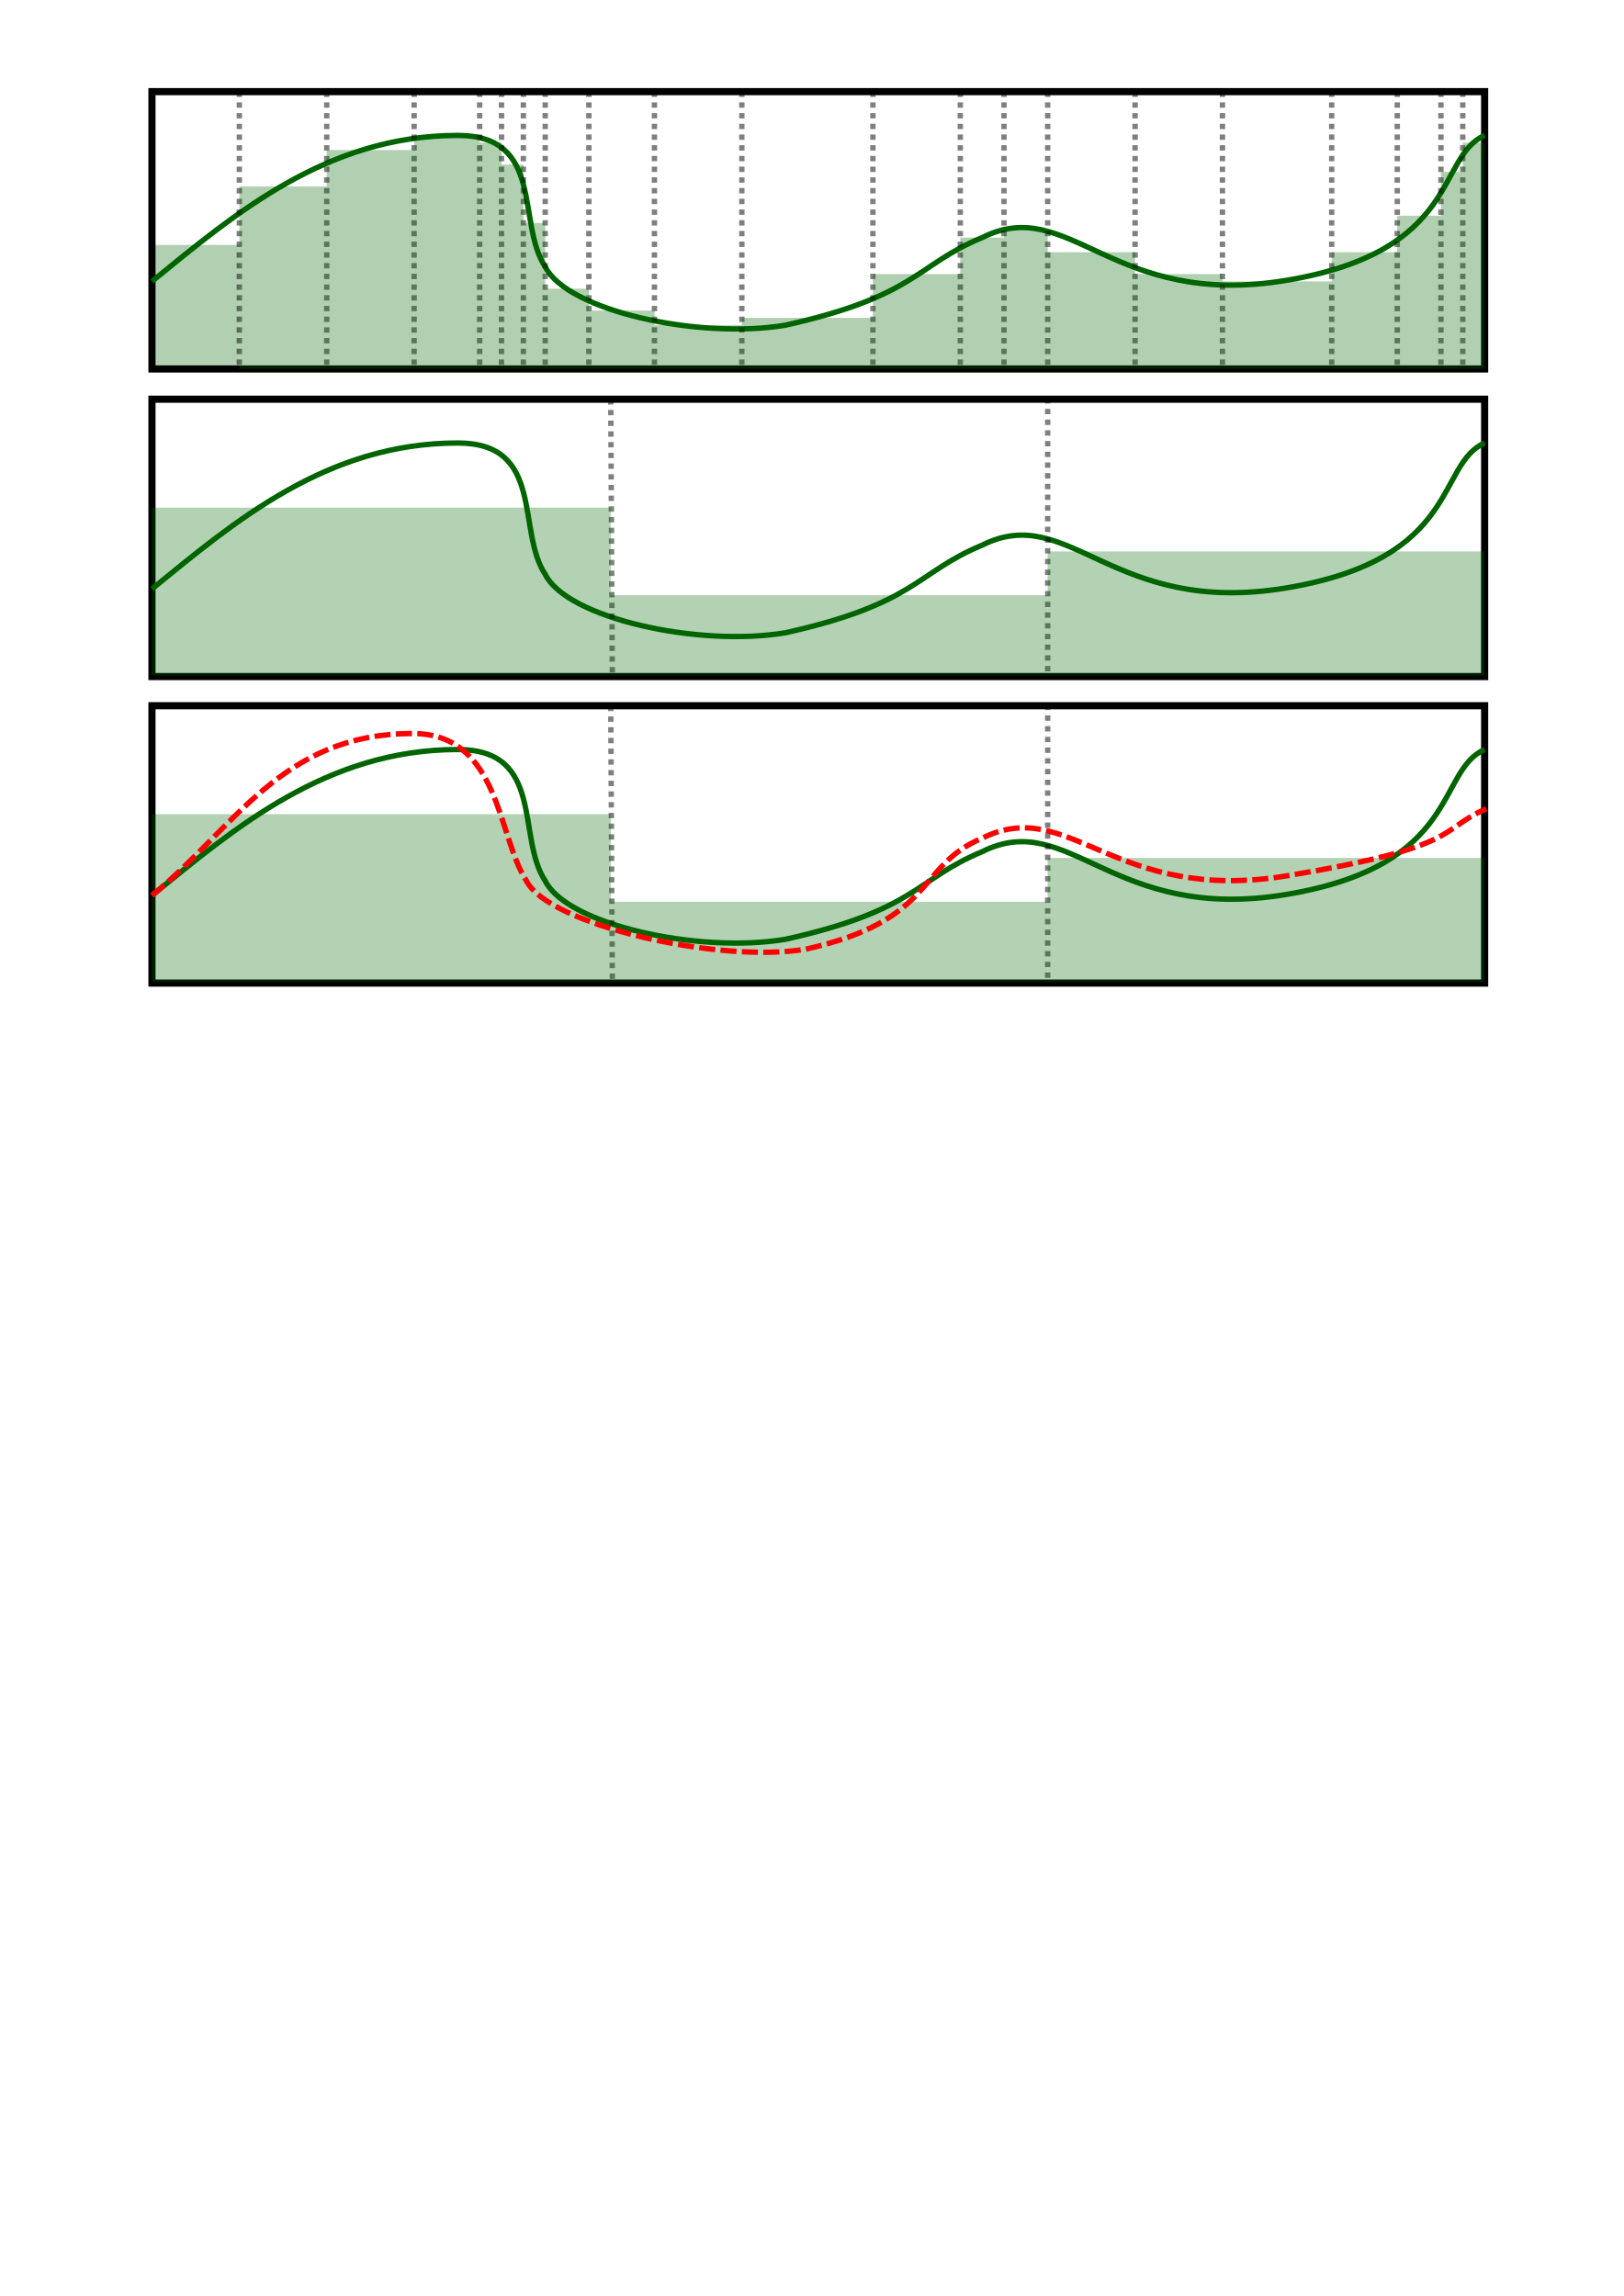
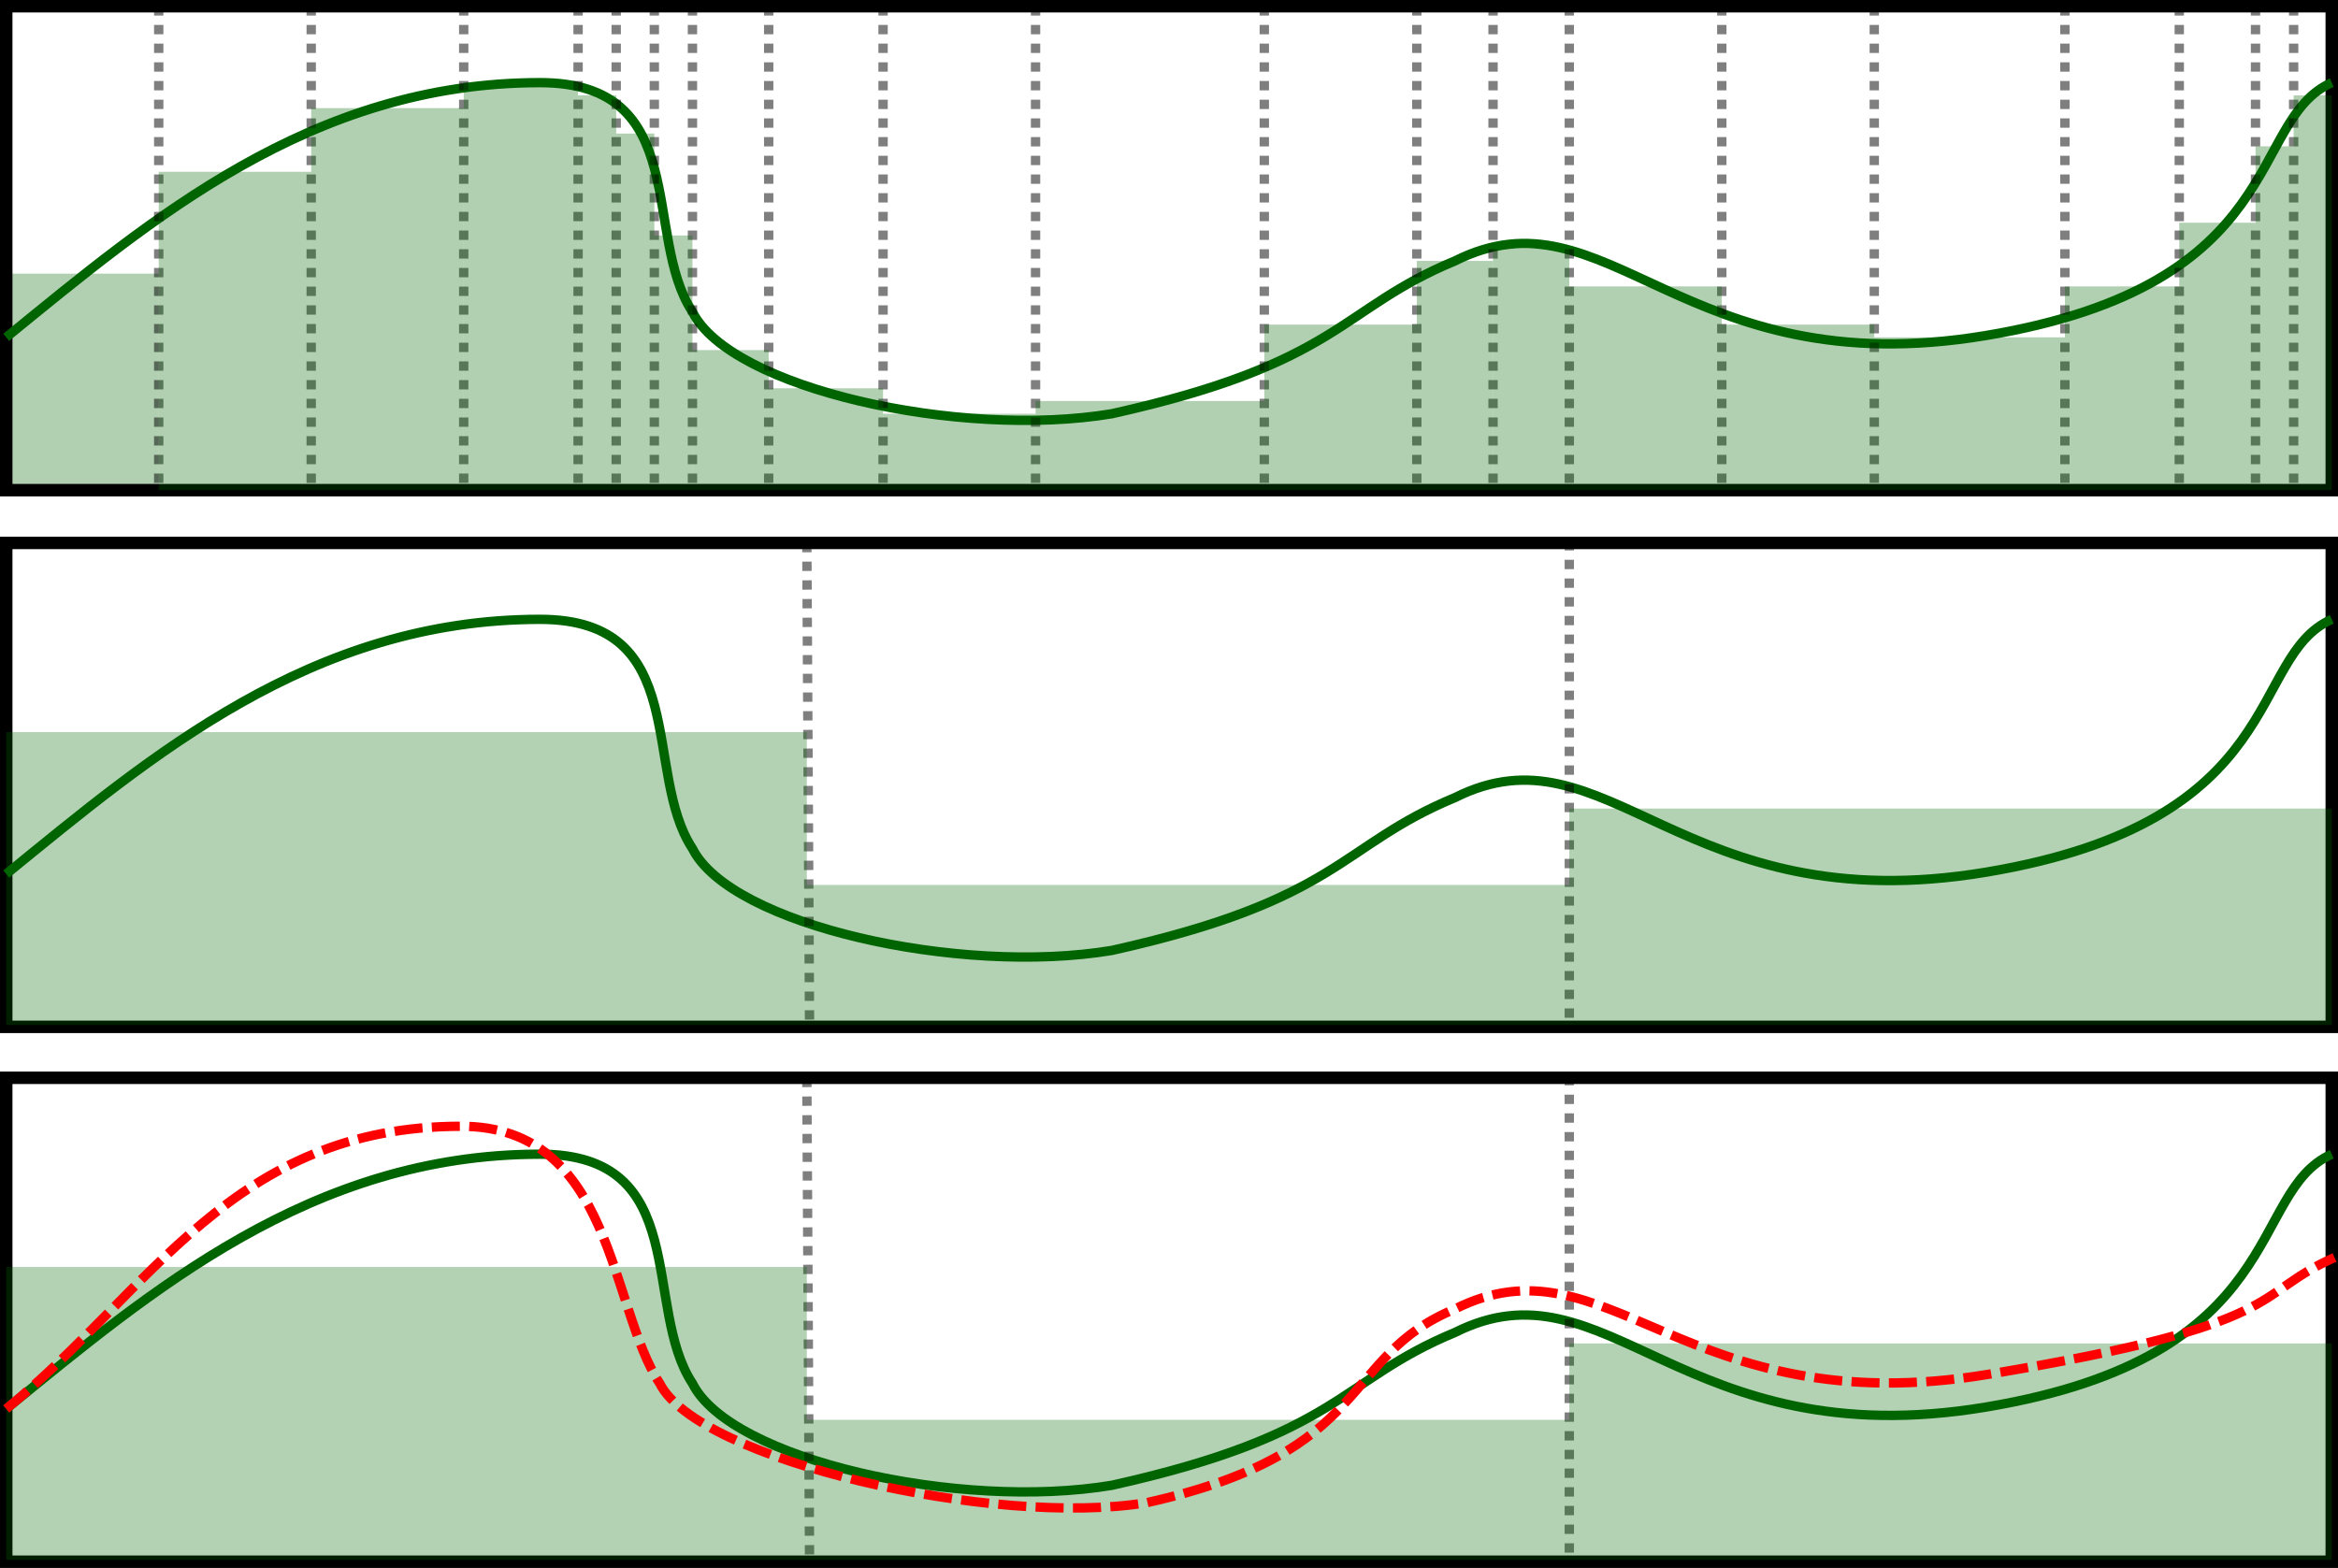
- <svg xmlns="http://www.w3.org/2000/svg" width="210mm" height="297mm" viewBox="0 0 744.094 1052.362" id="svg2" version="1.1">
+ <svg xmlns="http://www.w3.org/2000/svg" width="173.284mm" height="116.235mm" viewBox="0 0 614 411.857" id="svg2" version="1.1">
  <defs id="defs4" />
-   <g id="layer1">
+   <g id="layer1" transform="translate(-68,-40.36221)">
    <rect style="opacity:0.307;fill:#006400;fill-opacity:1;stroke:none;stroke-width:3;stroke-linejoin:miter;stroke-miterlimit:4;stroke-dasharray:3, 3;stroke-dashoffset:0;stroke-opacity:1" id="rect4272" width="40.048" height="56.867" x="69.637" y="112.247" />
    <rect style="opacity:1;fill:none;fill-opacity:1;stroke:#000000;stroke-width:3.274;stroke-miterlimit:4;stroke-dasharray:none;stroke-dashoffset:0;stroke-opacity:1" id="rect3338" width="610.726" height="127.115" x="69.637" y="41.999" />
    <path style="fill:none;fill-rule:evenodd;stroke:#006400;stroke-width:2.455;stroke-linecap:butt;stroke-linejoin:miter;stroke-miterlimit:4;stroke-dasharray:none;stroke-opacity:1" d="M 69.637,128.972 C 107.564,98.081 149.732,62.07 209.804,62.07 c 40.048,0 26.79,40.142 40.048,60.212 10.012,20.071 70.083,33.451 110.131,26.761 60.071,-13.381 59.689,-27.528 90.107,-40.142 40.048,-20.071 59.356,32.973 139.452,19.593 80.095,-13.38 68.552,-56.577 90.822,-66.425" id="path4142" />
    <path style="opacity:0.5;fill:none;fill-rule:evenodd;stroke:#000000;stroke-width:2.455;stroke-linecap:butt;stroke-linejoin:miter;stroke-miterlimit:4;stroke-dasharray:2.455, 2.455;stroke-dashoffset:0;stroke-opacity:1" d="m 109.684,41.999 0,127.115" id="path4144" />
    <path style="opacity:0.5;fill:none;fill-rule:evenodd;stroke:#000000;stroke-width:2.455;stroke-linecap:butt;stroke-linejoin:miter;stroke-miterlimit:4;stroke-dasharray:2.455, 2.455;stroke-dashoffset:0;stroke-opacity:1" d="m 149.732,41.999 0,127.115" id="path4146" />
    <path style="opacity:0.5;fill:none;fill-rule:evenodd;stroke:#000000;stroke-width:2.455;stroke-linecap:butt;stroke-linejoin:miter;stroke-miterlimit:4;stroke-dasharray:2.455, 2.455;stroke-dashoffset:0;stroke-opacity:1" d="m 189.78,41.999 0,127.115" id="path4148" />
    <path style="opacity:0.5;fill:none;fill-rule:evenodd;stroke:#000000;stroke-width:2.455;stroke-linecap:butt;stroke-linejoin:miter;stroke-miterlimit:4;stroke-dasharray:2.455, 2.455;stroke-dashoffset:0;stroke-opacity:1" d="m 219.815,41.999 0,127.115" id="path4150" />
    <path style="opacity:0.5;fill:none;fill-rule:evenodd;stroke:#000000;stroke-width:2.455;stroke-linecap:butt;stroke-linejoin:miter;stroke-miterlimit:4;stroke-dasharray:2.455, 2.455;stroke-dashoffset:0;stroke-opacity:1" d="m 229.827,41.999 0,127.115" id="path4152" />
    <path style="opacity:0.5;fill:none;fill-rule:evenodd;stroke:#000000;stroke-width:2.455;stroke-linecap:butt;stroke-linejoin:miter;stroke-miterlimit:4;stroke-dasharray:2.455, 2.455;stroke-dashoffset:0;stroke-opacity:1" d="m 239.839,41.999 0,127.115" id="path4154" />
    <path style="opacity:0.5;fill:none;fill-rule:evenodd;stroke:#000000;stroke-width:2.455;stroke-linecap:butt;stroke-linejoin:miter;stroke-miterlimit:4;stroke-dasharray:2.455, 2.455;stroke-dashoffset:0;stroke-opacity:1" d="m 249.851,41.999 0,127.115" id="path4156" />
    <path style="opacity:0.5;fill:none;fill-rule:evenodd;stroke:#000000;stroke-width:2.455;stroke-linecap:butt;stroke-linejoin:miter;stroke-miterlimit:4;stroke-dasharray:2.455, 2.455;stroke-dashoffset:0;stroke-opacity:1" d="m 269.875,41.999 0,127.115" id="path4158" />
    <path style="opacity:0.5;fill:none;fill-rule:evenodd;stroke:#000000;stroke-width:2.455;stroke-linecap:butt;stroke-linejoin:miter;stroke-miterlimit:4;stroke-dasharray:2.455, 2.455;stroke-dashoffset:0;stroke-opacity:1" d="m 299.911,41.999 0,127.115" id="path4160" />
    <path style="opacity:0.5;fill:none;fill-rule:evenodd;stroke:#000000;stroke-width:2.455;stroke-linecap:butt;stroke-linejoin:miter;stroke-miterlimit:4;stroke-dasharray:2.455, 2.455;stroke-dashoffset:0;stroke-opacity:1" d="m 339.958,41.999 0,127.115" id="path4162" />
    <path style="opacity:0.5;fill:none;fill-rule:evenodd;stroke:#000000;stroke-width:2.455;stroke-linecap:butt;stroke-linejoin:miter;stroke-miterlimit:4;stroke-dasharray:2.455, 2.455;stroke-dashoffset:0;stroke-opacity:1" d="m 400.03,41.999 0,127.115" id="path4164" />
    <path style="opacity:0.5;fill:none;fill-rule:evenodd;stroke:#000000;stroke-width:2.455;stroke-linecap:butt;stroke-linejoin:miter;stroke-miterlimit:4;stroke-dasharray:2.455, 2.455;stroke-dashoffset:0;stroke-opacity:1" d="m 440.077,41.999 0,127.115" id="path4166" />
    <path style="opacity:0.5;fill:none;fill-rule:evenodd;stroke:#000000;stroke-width:2.455;stroke-linecap:butt;stroke-linejoin:miter;stroke-miterlimit:4;stroke-dasharray:2.455, 2.455;stroke-dashoffset:0;stroke-opacity:1" d="m 460.101,41.999 0,127.115" id="path4168" />
    <path style="opacity:0.5;fill:none;fill-rule:evenodd;stroke:#000000;stroke-width:2.455;stroke-linecap:butt;stroke-linejoin:miter;stroke-miterlimit:4;stroke-dasharray:2.455, 2.455;stroke-dashoffset:0;stroke-opacity:1" d="m 480.125,41.999 0,127.115" id="path4170" />
    <path style="opacity:0.5;fill:none;fill-rule:evenodd;stroke:#000000;stroke-width:2.455;stroke-linecap:butt;stroke-linejoin:miter;stroke-miterlimit:4;stroke-dasharray:2.455, 2.455;stroke-dashoffset:0;stroke-opacity:1" d="m 520.173,41.999 0,127.115" id="path4172" />
    <path style="opacity:0.5;fill:none;fill-rule:evenodd;stroke:#000000;stroke-width:2.455;stroke-linecap:butt;stroke-linejoin:miter;stroke-miterlimit:4;stroke-dasharray:2.455, 2.455;stroke-dashoffset:0;stroke-opacity:1" d="m 560.22,41.999 0,127.115" id="path4174" />
    <path style="opacity:0.5;fill:none;fill-rule:evenodd;stroke:#000000;stroke-width:2.455;stroke-linecap:butt;stroke-linejoin:miter;stroke-miterlimit:4;stroke-dasharray:2.455, 2.455;stroke-dashoffset:0;stroke-opacity:1" d="m 610.28,41.999 0,127.115" id="path4176" />
    <path style="opacity:0.5;fill:none;fill-rule:evenodd;stroke:#000000;stroke-width:2.455;stroke-linecap:butt;stroke-linejoin:miter;stroke-miterlimit:4;stroke-dasharray:2.455, 2.455;stroke-dashoffset:0;stroke-opacity:1" d="m 640.316,41.999 0,127.115" id="path4178" />
    <path style="opacity:0.5;fill:none;fill-rule:evenodd;stroke:#000000;stroke-width:2.455;stroke-linecap:butt;stroke-linejoin:miter;stroke-miterlimit:4;stroke-dasharray:2.455, 2.455;stroke-dashoffset:0;stroke-opacity:1" d="m 660.339,41.999 0,127.115" id="path4180" />
    <path style="opacity:0.5;fill:none;fill-rule:evenodd;stroke:#000000;stroke-width:2.455;stroke-linecap:butt;stroke-linejoin:miter;stroke-miterlimit:4;stroke-dasharray:2.455, 2.455;stroke-dashoffset:0;stroke-opacity:1" d="m 670.351,41.999 0,127.115" id="path4182" />
    <rect y="182.972" x="69.637" height="127.115" width="610.726" id="rect4226" style="opacity:1;fill:none;fill-opacity:1;stroke:#000000;stroke-width:3.274;stroke-miterlimit:4;stroke-dasharray:none;stroke-dashoffset:0;stroke-opacity:1" />
    <path id="path4228" d="m 69.637,269.946 c 37.927,-30.891 80.095,-66.903 140.167,-66.903 40.048,0 26.79,40.142 40.048,60.212 10.012,20.071 70.083,33.451 110.131,26.761 60.071,-13.381 59.689,-27.528 90.107,-40.142 40.048,-20.071 59.356,32.973 139.452,19.593 80.095,-13.381 68.552,-56.577 90.822,-66.425" style="fill:none;fill-rule:evenodd;stroke:#006400;stroke-width:2.455;stroke-linecap:butt;stroke-linejoin:miter;stroke-miterlimit:4;stroke-dasharray:none;stroke-opacity:1" />
    <rect style="opacity:0.307;fill:#006400;fill-opacity:1;stroke:none;stroke-width:3;stroke-linejoin:miter;stroke-miterlimit:4;stroke-dasharray:3, 3;stroke-dashoffset:0;stroke-opacity:1" id="rect4274" width="40.048" height="83.628" x="109.684" y="85.486" />
    <rect style="opacity:0.307;fill:#006400;fill-opacity:1;stroke:none;stroke-width:3;stroke-linejoin:miter;stroke-miterlimit:4;stroke-dasharray:3, 3;stroke-dashoffset:0;stroke-opacity:1" id="rect4276" width="40.048" height="100.354" x="149.732" y="68.76" />
    <rect style="opacity:0.307;fill:#006400;fill-opacity:1;stroke:none;stroke-width:3;stroke-linejoin:miter;stroke-miterlimit:4;stroke-dasharray:3, 3;stroke-dashoffset:0;stroke-opacity:1" id="rect4278" width="30.036" height="107.044" x="189.78" y="62.07" />
    <rect style="opacity:0.307;fill:#006400;fill-opacity:1;stroke:none;stroke-width:3;stroke-linejoin:miter;stroke-miterlimit:4;stroke-dasharray:3, 3;stroke-dashoffset:0;stroke-opacity:1" id="rect4280" width="10.012" height="103.699" x="219.815" y="65.415" />
    <rect style="opacity:0.307;fill:#006400;fill-opacity:1;stroke:none;stroke-width:3;stroke-linejoin:miter;stroke-miterlimit:4;stroke-dasharray:3, 3;stroke-dashoffset:0;stroke-opacity:1" id="rect4282" width="10.012" height="93.664" x="229.827" y="75.45" />
    <rect style="opacity:0.307;fill:#006400;fill-opacity:1;stroke:none;stroke-width:3;stroke-linejoin:miter;stroke-miterlimit:4;stroke-dasharray:3, 3;stroke-dashoffset:0;stroke-opacity:1" id="rect4284" width="10.012" height="66.903" x="239.839" y="102.211" />
    <rect style="opacity:0.307;fill:#006400;fill-opacity:1;stroke:none;stroke-width:3;stroke-linejoin:miter;stroke-miterlimit:4;stroke-dasharray:3, 3;stroke-dashoffset:0;stroke-opacity:1" id="rect4286" width="20.024" height="36.796" x="249.851" y="132.317" />
    <rect style="opacity:0.307;fill:#006400;fill-opacity:1;stroke:none;stroke-width:3;stroke-linejoin:miter;stroke-miterlimit:4;stroke-dasharray:3, 3;stroke-dashoffset:0;stroke-opacity:1" id="rect4288" width="30.036" height="26.761" x="269.875" y="142.353" />
    <rect style="opacity:0.307;fill:#006400;fill-opacity:1;stroke:none;stroke-width:3;stroke-linejoin:miter;stroke-miterlimit:4;stroke-dasharray:3, 3;stroke-dashoffset:0;stroke-opacity:1" id="rect4290" width="40.048" height="20.071" x="299.911" y="149.043" />
    <rect style="opacity:0.307;fill:#006400;fill-opacity:1;stroke:none;stroke-width:3;stroke-linejoin:miter;stroke-miterlimit:4;stroke-dasharray:3, 3;stroke-dashoffset:0;stroke-opacity:1" id="rect4292" width="60.071" height="23.416" x="339.958" y="145.698" />
    <rect style="opacity:0.307;fill:#006400;fill-opacity:1;stroke:none;stroke-width:3;stroke-linejoin:miter;stroke-miterlimit:4;stroke-dasharray:3, 3;stroke-dashoffset:0;stroke-opacity:1" id="rect4294" width="40.048" height="43.487" x="400.03" y="125.627" />
    <rect style="opacity:0.307;fill:#006400;fill-opacity:1;stroke:none;stroke-width:3;stroke-linejoin:miter;stroke-miterlimit:4;stroke-dasharray:3, 3;stroke-dashoffset:0;stroke-opacity:1" id="rect4296" width="20.024" height="60.212" x="440.077" y="108.902" />
    <rect style="opacity:0.307;fill:#006400;fill-opacity:1;stroke:none;stroke-width:3;stroke-linejoin:miter;stroke-miterlimit:4;stroke-dasharray:3, 3;stroke-dashoffset:0;stroke-opacity:1" id="rect4298" width="20.024" height="63.557" x="460.101" y="105.556" />
    <rect style="opacity:0.307;fill:#006400;fill-opacity:1;stroke:none;stroke-width:3;stroke-linejoin:miter;stroke-miterlimit:4;stroke-dasharray:3, 3;stroke-dashoffset:0;stroke-opacity:1" id="rect4300" width="40.048" height="53.522" x="480.125" y="115.592" />
    <rect style="opacity:0.307;fill:#006400;fill-opacity:1;stroke:none;stroke-width:3;stroke-linejoin:miter;stroke-miterlimit:4;stroke-dasharray:3, 3;stroke-dashoffset:0;stroke-opacity:1" id="rect4302" width="40.048" height="43.487" x="520.173" y="125.627" />
    <rect style="opacity:0.307;fill:#006400;fill-opacity:1;stroke:none;stroke-width:3;stroke-linejoin:miter;stroke-miterlimit:4;stroke-dasharray:3, 3;stroke-dashoffset:0;stroke-opacity:1" id="rect4304" width="50.06" height="40.142" x="560.22" y="128.972" />
    <rect style="opacity:0.307;fill:#006400;fill-opacity:1;stroke:none;stroke-width:3;stroke-linejoin:miter;stroke-miterlimit:4;stroke-dasharray:3, 3;stroke-dashoffset:0;stroke-opacity:1" id="rect4306" width="30.036" height="53.522" x="610.28" y="115.592" />
    <rect style="opacity:0.307;fill:#006400;fill-opacity:1;stroke:none;stroke-width:3;stroke-linejoin:miter;stroke-miterlimit:4;stroke-dasharray:3, 3;stroke-dashoffset:0;stroke-opacity:1" id="rect4308" width="20.024" height="70.248" x="640.316" y="98.866" />
    <rect style="opacity:0.307;fill:#006400;fill-opacity:1;stroke:none;stroke-width:3;stroke-linejoin:miter;stroke-miterlimit:4;stroke-dasharray:3, 3;stroke-dashoffset:0;stroke-opacity:1" id="rect4310" width="10.012" height="90.318" x="660.339" y="78.795" />
    <rect style="opacity:0.307;fill:#006400;fill-opacity:1;stroke:none;stroke-width:3;stroke-linejoin:miter;stroke-miterlimit:4;stroke-dasharray:3, 3;stroke-dashoffset:0;stroke-opacity:1" id="rect4312" width="10.012" height="103.699" x="670.351" y="65.415" />
    <path style="opacity:0.5;fill:none;fill-rule:evenodd;stroke:#000000;stroke-width:2.455;stroke-linecap:butt;stroke-linejoin:miter;stroke-miterlimit:4;stroke-dasharray:2.455, 2.455;stroke-dashoffset:0;stroke-opacity:1" d="m 279.887,182.972 0.715,126.637" id="path4314" />
    <path style="opacity:0.5;fill:none;fill-rule:evenodd;stroke:#000000;stroke-width:2.455;stroke-linecap:butt;stroke-linejoin:miter;stroke-miterlimit:4;stroke-dasharray:2.455, 2.455;stroke-dashoffset:0;stroke-opacity:1" d="m 480.125,182.494 0,127.115" id="path4316" />
    <rect style="opacity:0.3;fill:#006400;fill-opacity:1;stroke:none;stroke-width:3;stroke-linejoin:miter;stroke-miterlimit:4;stroke-dasharray:3, 3;stroke-dashoffset:0;stroke-opacity:1" id="rect4318" width="210.25" height="76.938" x="69.637" y="232.671" />
    <rect style="opacity:0.3;fill:#006400;fill-opacity:1;stroke:none;stroke-width:3;stroke-linejoin:miter;stroke-miterlimit:4;stroke-dasharray:3, 3;stroke-dashoffset:0;stroke-opacity:1" id="rect4320" width="200.238" height="36.796" x="279.887" y="272.813" />
    <rect style="opacity:0.3;fill:#006400;fill-opacity:1;stroke:none;stroke-width:3;stroke-linejoin:miter;stroke-miterlimit:4;stroke-dasharray:3, 3;stroke-dashoffset:0;stroke-opacity:1" id="rect4322" width="200.238" height="56.867" x="480.125" y="252.742" />
    <rect style="opacity:1;fill:none;fill-opacity:1;stroke:#000000;stroke-width:3.274;stroke-miterlimit:4;stroke-dasharray:none;stroke-dashoffset:0;stroke-opacity:1" id="rect4324" width="610.726" height="127.115" x="69.637" y="323.468" />
    <path style="fill:none;fill-rule:evenodd;stroke:#006400;stroke-width:2.455;stroke-linecap:butt;stroke-linejoin:miter;stroke-miterlimit:4;stroke-dasharray:none;stroke-opacity:1" d="M 69.637,410.441 C 107.564,379.55 149.732,343.538 209.804,343.538 c 40.048,0 26.79,40.142 40.048,60.212 10.012,20.071 70.083,33.451 110.131,26.761 60.071,-13.381 59.689,-27.528 90.107,-40.142 40.048,-20.071 59.356,32.973 139.452,19.593 80.095,-13.38 68.552,-56.577 90.822,-66.425" id="path4326" />
    <path id="path4328" d="m 279.887,323.468 0.715,126.637" style="opacity:0.5;fill:none;fill-rule:evenodd;stroke:#000000;stroke-width:2.455;stroke-linecap:butt;stroke-linejoin:miter;stroke-miterlimit:4;stroke-dasharray:2.455, 2.455;stroke-dashoffset:0;stroke-opacity:1" />
    <path id="path4330" d="m 480.125,322.99 0,127.115" style="opacity:0.5;fill:none;fill-rule:evenodd;stroke:#000000;stroke-width:2.455;stroke-linecap:butt;stroke-linejoin:miter;stroke-miterlimit:4;stroke-dasharray:2.455, 2.455;stroke-dashoffset:0;stroke-opacity:1" />
    <rect y="373.167" x="69.637" height="76.938" width="210.25" id="rect4332" style="opacity:0.3;fill:#006400;fill-opacity:1;stroke:none;stroke-width:3;stroke-linejoin:miter;stroke-miterlimit:4;stroke-dasharray:3, 3;stroke-dashoffset:0;stroke-opacity:1" />
    <rect y="413.308" x="279.887" height="36.796" width="200.238" id="rect4334" style="opacity:0.3;fill:#006400;fill-opacity:1;stroke:none;stroke-width:3;stroke-linejoin:miter;stroke-miterlimit:4;stroke-dasharray:3, 3;stroke-dashoffset:0;stroke-opacity:1" />
    <rect y="393.237" x="480.125" height="56.867" width="200.238" id="rect4336" style="opacity:0.3;fill:#006400;fill-opacity:1;stroke:none;stroke-width:3;stroke-linejoin:miter;stroke-miterlimit:4;stroke-dasharray:3, 3;stroke-dashoffset:0;stroke-opacity:1" />
    <path id="path4338" d="M 69.637,410.441 C 107.564,379.55 129.018,336.2 189.089,336.2 c 40.048,0 38.922,47.48 52.18,67.551 10.012,20.071 87.954,37.989 128.002,31.298 60.071,-13.381 50.406,-38.237 80.824,-50.851 40.048,-20.071 60.065,30.528 140.16,17.148 80.095,-13.38 68.552,-20.817 90.822,-30.665" style="fill:none;fill-rule:evenodd;stroke:#ff0000;stroke-width:2.455;stroke-linecap:butt;stroke-linejoin:miter;stroke-miterlimit:4;stroke-dasharray:7.366, 2.455;stroke-dashoffset:0;stroke-opacity:1" />
  </g>
</svg>
